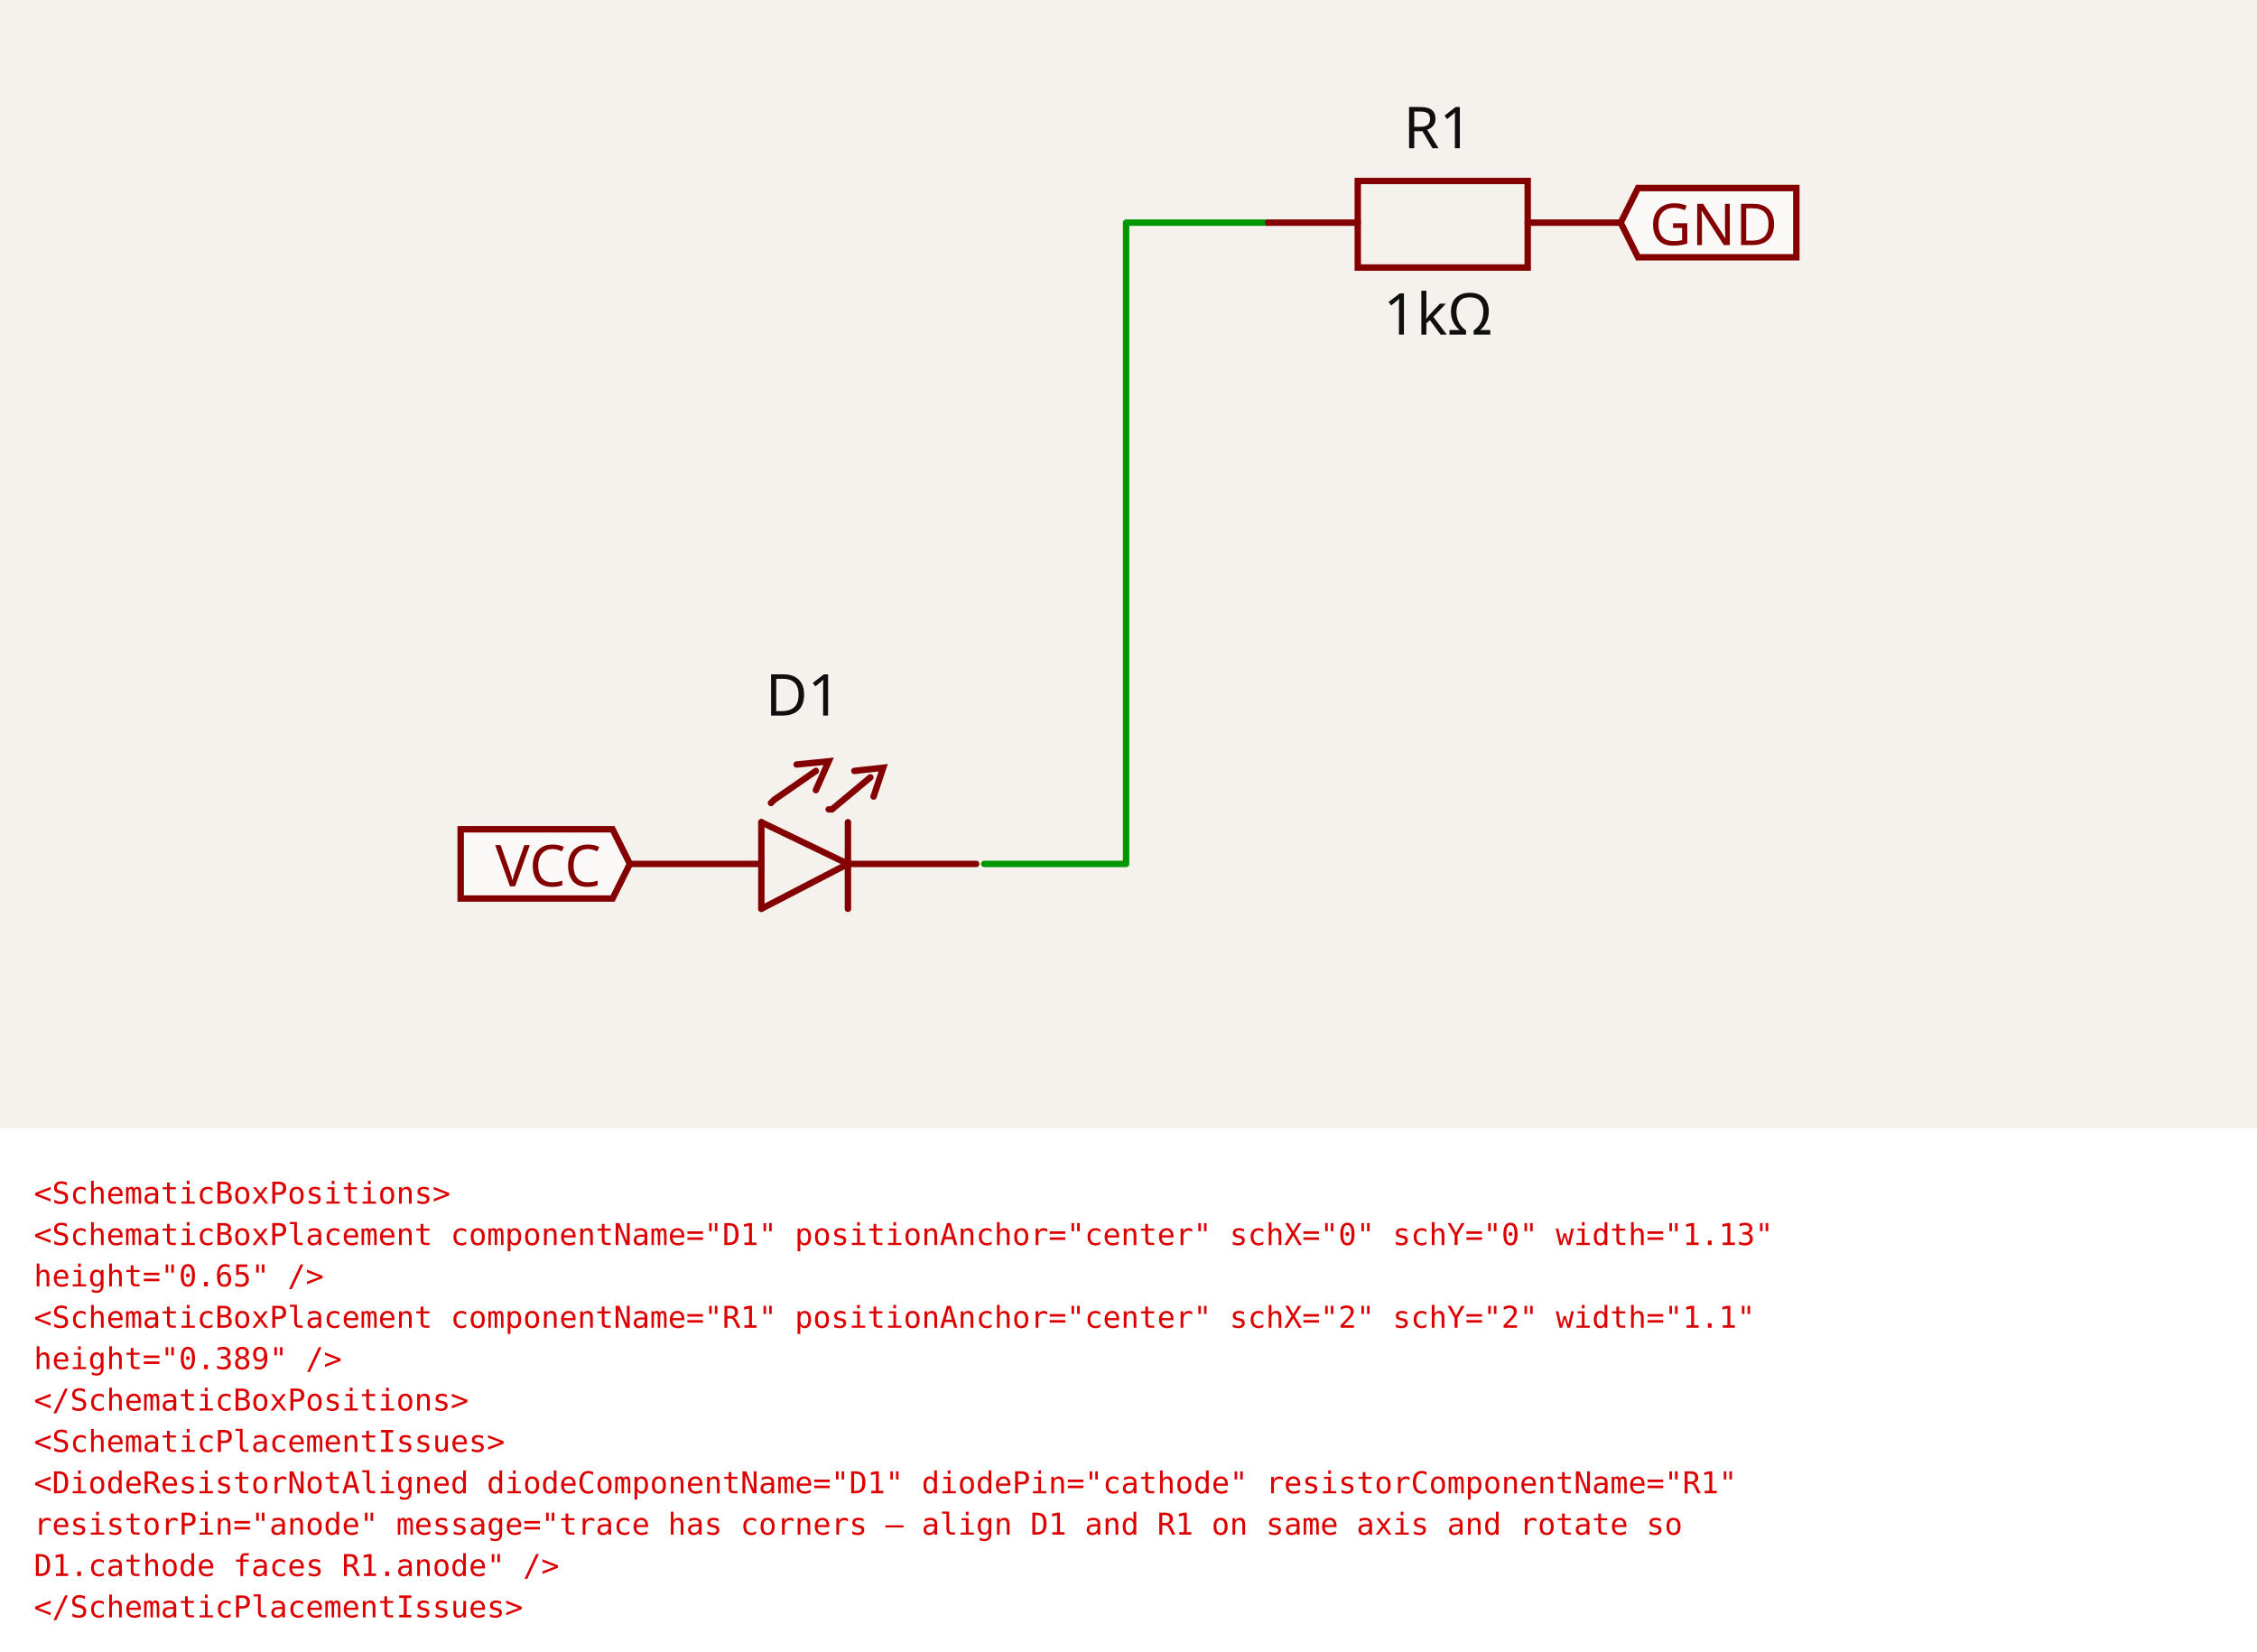
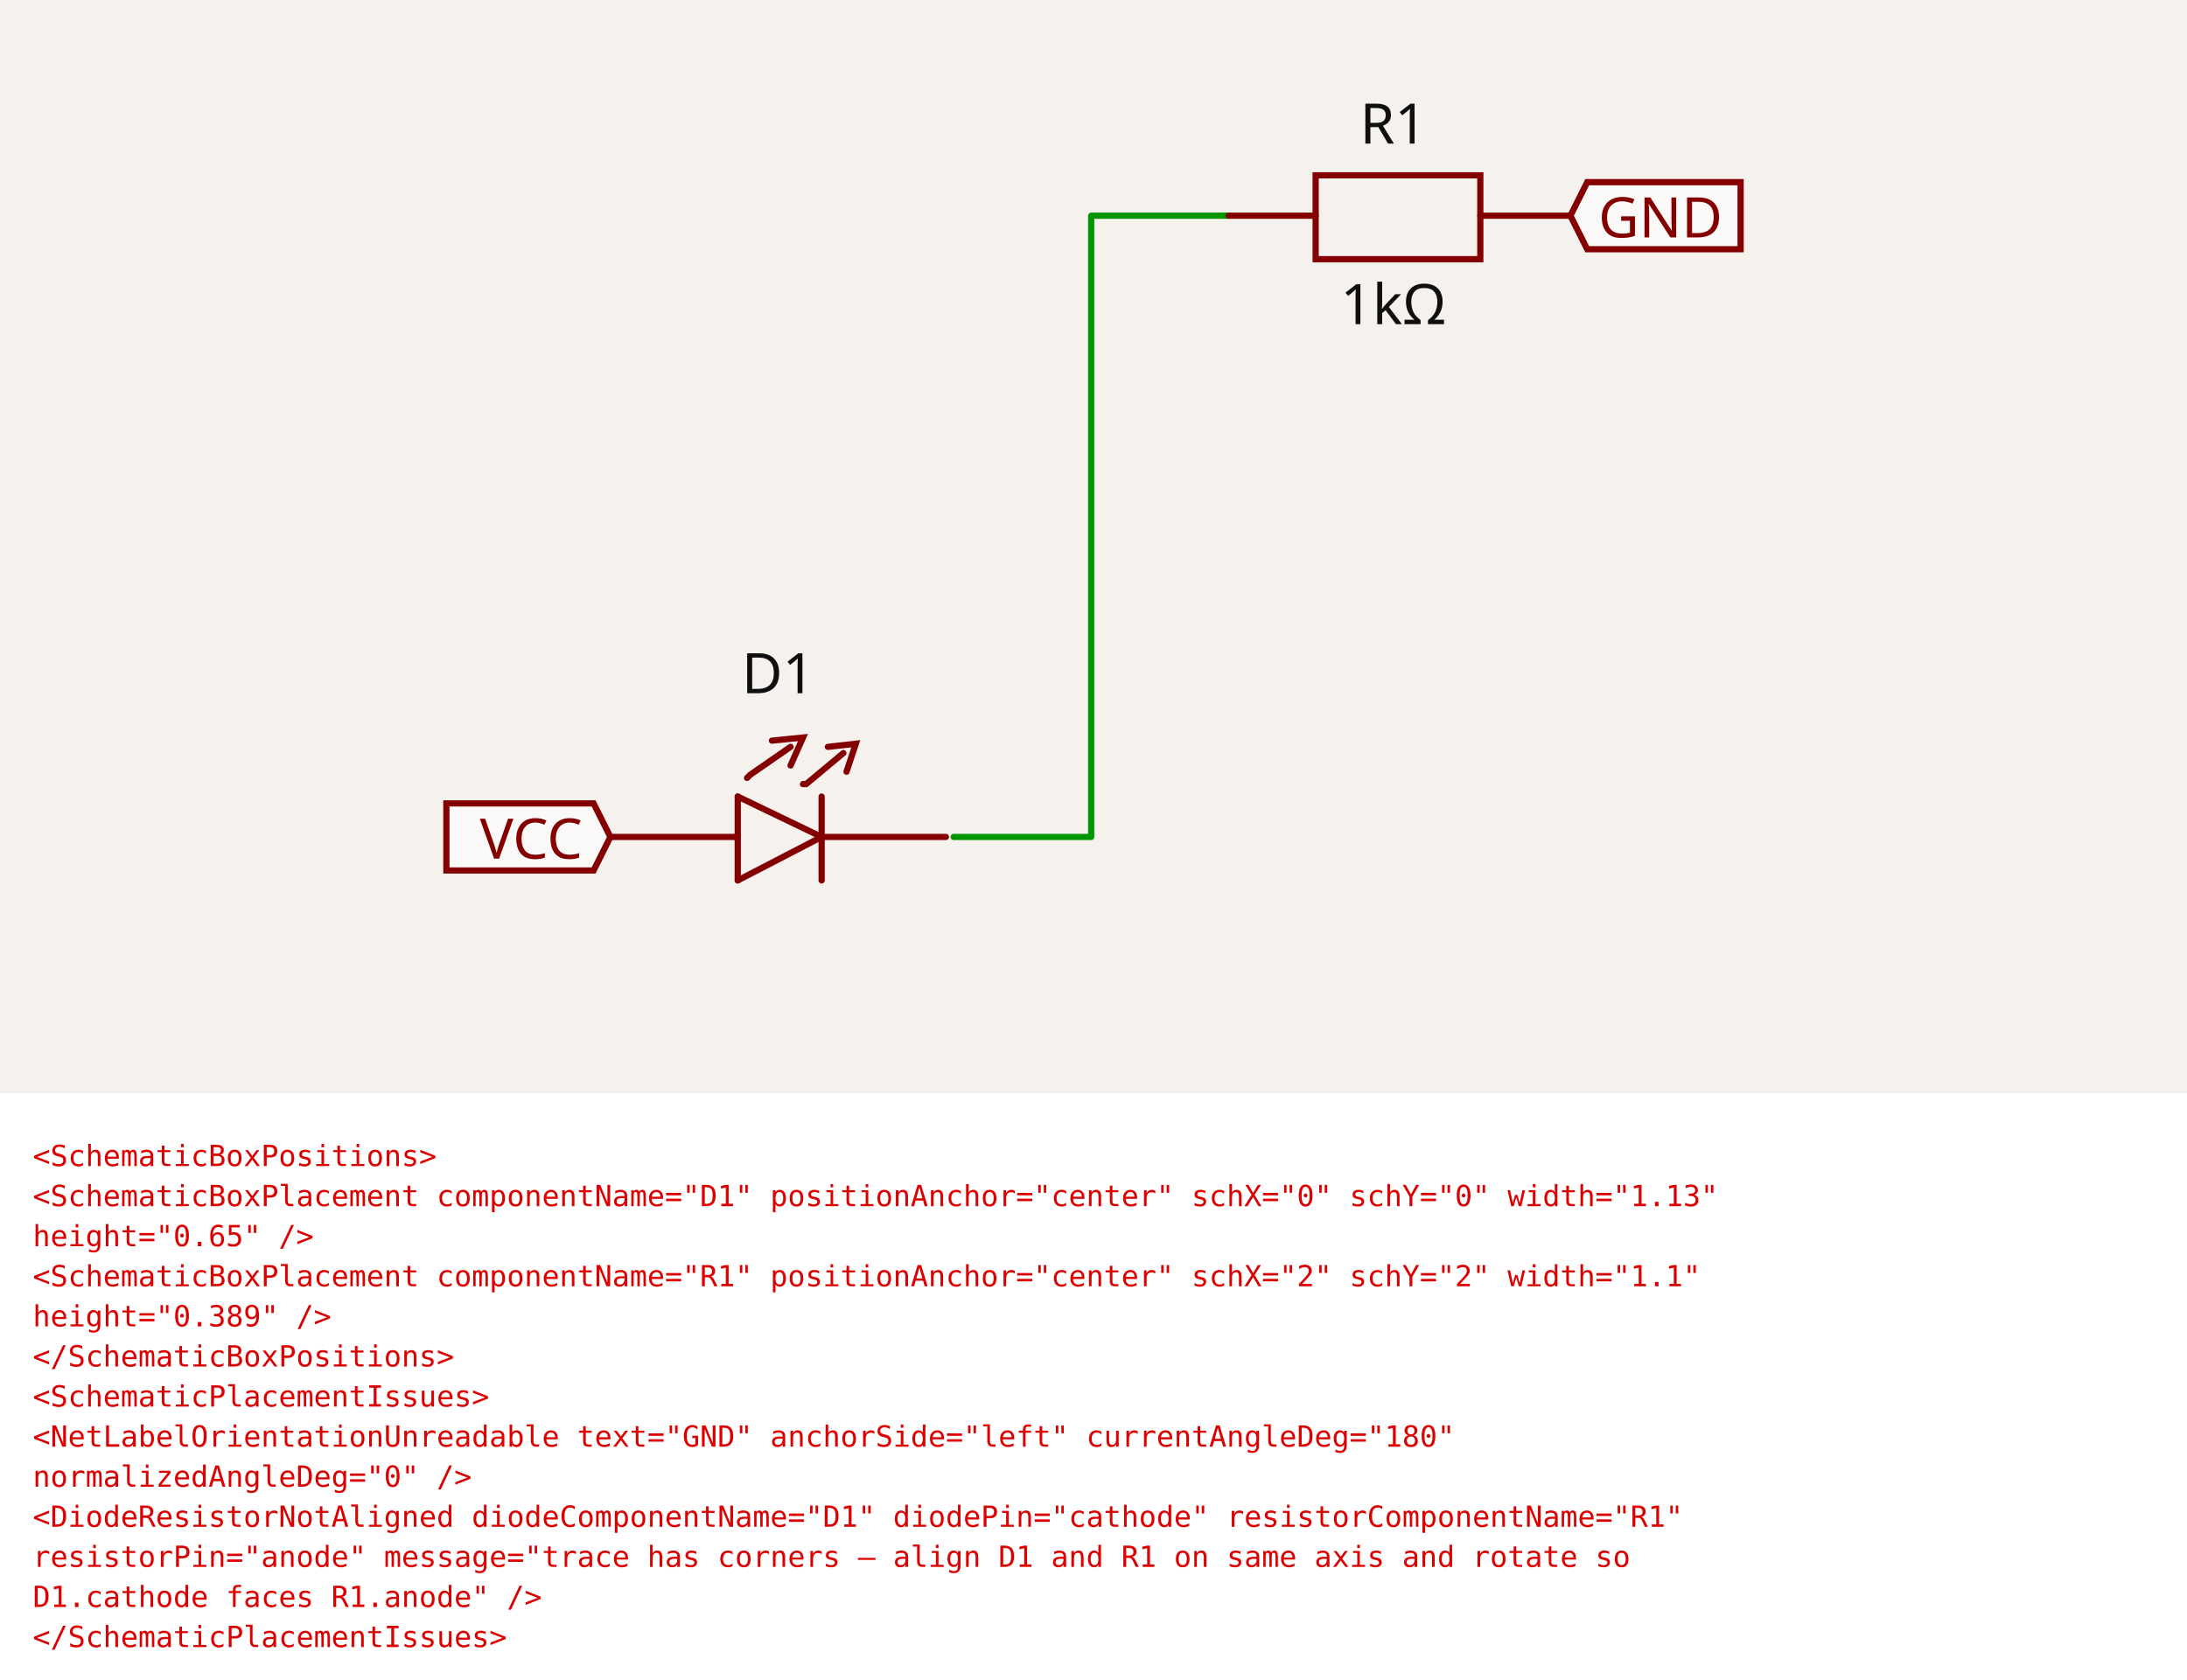
- <svg xmlns="http://www.w3.org/2000/svg" width="1200" height="878" viewBox="0 0 1200 878" role="img" aria-label="schematic analysis fixture">
+ <svg xmlns="http://www.w3.org/2000/svg" width="1200" height="922" viewBox="0 0 1200 922" role="img" aria-label="schematic analysis fixture">
  <g transform="translate(0, 0)">
    <style>
              .boundary { fill: rgb(245, 241, 237); }
              .schematic-boundary { fill: none; stroke: #fff; }
              .component { fill: none; stroke: rgb(132, 0, 0); }
              .chip { fill: rgb(255, 255, 194); stroke: rgb(132, 0, 0); }
              .component-pin { fill: none; stroke: rgb(132, 0, 0); }
              /* Basic per-trace hover fallback */
              .trace:hover {
                filter: invert(1);
              }
              .trace:hover .trace-crossing-outline {
                opacity: 0;
              }
              .trace:hover .trace-junction {
                filter: invert(1);
              }
              /* Net-hover highlighting: when a trace or its overlays are hovered,
                 invert color for all traces (base + overlays) sharing the same
                 subcircuit connectivity key. Also hide crossing outline during hover. */
              svg:has(:is(g.trace[data-subcircuit-connectivity-map-key="undefined"], g.trace-overlays[data-subcircuit-connectivity-map-key="undefined"]):hover) :is(g.trace[data-subcircuit-connectivity-map-key="undefined"], g.trace-overlays[data-subcircuit-connectivity-map-key="undefined"]) { filter: invert(1); }
svg:has(:is(g.trace[data-subcircuit-connectivity-map-key="undefined"], g.trace-overlays[data-subcircuit-connectivity-map-key="undefined"]):hover) g.trace-overlays[data-subcircuit-connectivity-map-key="undefined"] .trace-crossing-outline { opacity: 0; }
              .text { font-family: sans-serif; fill: rgb(0, 150, 0); }
              .pin-number { fill: rgb(169, 0, 0); }
              .port-label { fill: rgb(0, 100, 100); }
              .component-name { fill: rgb(0, 100, 100); }
            </style>
    <rect class="boundary" x="0" y="0" width="1200" height="600" />
    <g class="trace" data-layer="base" data-circuit-json-type="schematic_trace" data-schematic-trace-id="schematic_trace_0">
      <path d="M 523.284 459.353 L 598.721 459.353 L 598.721 118.391 L 674.159 118.391" class="trace-invisible-hover-outline" stroke="rgb(0, 150, 0)" fill="none" stroke-width="27.277px" stroke-linecap="round" opacity="0" stroke-linejoin="round" />
      <path d="M 523.284 459.353 L 598.721 459.353 L 598.721 118.391 L 674.159 118.391" stroke="rgb(0, 150, 0)" fill="none" stroke-width="3.41px" stroke-linecap="round" stroke-linejoin="round" />
    </g>
    <g class="trace-overlays" data-layer="overlay" data-circuit-json-type="schematic_trace" data-schematic-trace-id="schematic_trace_0" />
    <g data-circuit-json-type="schematic_component" data-schematic-component-id="schematic_component_0">
      <rect class="component-overlay" x="334.902" y="404.799" width="184.119" height="78.421" fill="transparent" />
      <path d="M 450.829 459.353 L 404.799 483.221" stroke="rgb(132, 0, 0)" fill="none" stroke-width="3.41px" stroke-linecap="round" />
      <path d="M 449.124 459.353 L 519.022 459.353" stroke="rgb(132, 0, 0)" fill="none" stroke-width="3.41px" stroke-linecap="round" />
      <path d="M 404.799 437.191 L 450.829 459.353" stroke="rgb(132, 0, 0)" fill="none" stroke-width="3.41px" stroke-linecap="round" />
      <path d="M 404.799 483.221 L 404.799 437.191" stroke="rgb(132, 0, 0)" fill="none" stroke-width="3.41px" stroke-linecap="round" />
      <path d="M 450.829 437.191 L 450.829 483.221" stroke="rgb(132, 0, 0)" fill="none" stroke-width="3.41px" stroke-linecap="round" />
      <path d="M 404.799 459.353 L 334.902 459.353" stroke="rgb(132, 0, 0)" fill="none" stroke-width="3.41px" stroke-linecap="round" />
      <path d="M 454.239 409.914 L 469.582 408.209 L 464.468 423.552" stroke="rgb(132, 0, 0)" fill="none" stroke-width="3.41px" stroke-linecap="round" />
      <path d="M 440.6 430.371 L 442.305 430.371 L 462.763 413.323 L 462.763 413.323" stroke="rgb(132, 0, 0)" fill="none" stroke-width="3.41px" stroke-linecap="round" />
      <path d="M 423.552 406.504 L 440.6 404.799 L 433.781 420.143" stroke="rgb(132, 0, 0)" fill="none" stroke-width="3.41px" stroke-linecap="round" />
      <path d="M 409.914 426.962 L 411.619 425.257 L 433.781 409.914 L 433.781 409.914" stroke="rgb(132, 0, 0)" fill="none" stroke-width="3.41px" stroke-linecap="round" />
      <text x="426.962" y="495.154" fill="rgb(15, 15, 15)" font-family="sans-serif" text-anchor="middle" dominant-baseline="hanging" font-size="30.687px" />
      <text x="426.962" y="389.456" stroke="rgb(245, 241, 237)" stroke-width="3.41px" paint-order="stroke" fill="rgb(15, 15, 15)" font-family="sans-serif" text-anchor="middle" dominant-baseline="ideographic" font-size="30.687px">D1</text>
    </g>
    <g data-circuit-json-type="schematic_component" data-schematic-component-id="schematic_component_1">
      <rect class="component-overlay" x="674.159" y="96.229" width="187.529" height="46.03" fill="transparent" />
      <path d="M 674.159 118.391 L 721.894 118.391" stroke="rgb(132, 0, 0)" fill="none" stroke-width="3.41px" stroke-linecap="round" />
      <path d="M 812.249 118.391 L 861.688 118.391" stroke="rgb(132, 0, 0)" fill="none" stroke-width="3.41px" stroke-linecap="round" />
      <path d="M 767.924 96.229 L 812.249 96.229 L 812.249 142.259 L 721.894 142.259 L 721.894 96.229 L 767.924 96.229" stroke="rgb(132, 0, 0)" fill="none" stroke-width="3.41px" stroke-linecap="round" />
      <text x="764.514" y="87.798" stroke="rgb(245, 241, 237)" stroke-width="3.41px" paint-order="stroke" fill="rgb(15, 15, 15)" font-family="sans-serif" text-anchor="middle" dominant-baseline="ideographic" font-size="30.687px">R1</text>
      <text x="764.514" y="154.1" fill="rgb(15, 15, 15)" font-family="sans-serif" text-anchor="middle" dominant-baseline="hanging" font-size="30.687px">1kΩ</text>
    </g>
    <g class="schematic-port-hover" data-schematic-port-id="source_port_0">
      <circle cx="334.902" cy="459.353" r="6.819" fill="red" opacity="0" />
    </g>
    <g class="schematic-port-hover" data-schematic-port-id="source_port_1">
      <circle cx="519.022" cy="459.353" r="6.819" fill="red" opacity="0" />
    </g>
    <g class="schematic-port-hover" data-schematic-port-id="source_port_2">
      <circle cx="674.159" cy="118.391" r="6.819" fill="red" opacity="0" />
    </g>
    <g class="schematic-port-hover" data-schematic-port-id="source_port_3">
      <circle cx="861.688" cy="118.391" r="6.819" fill="red" opacity="0" />
    </g>
    <path class="net-label" d="     M 334.902,459.353     L 325.696,477.765     L 244.934,477.765     L 244.934,440.941     L 325.696,440.941     Z   " fill="rgba(255, 255, 255, 0.6)" stroke="rgb(132, 0, 0)" stroke-width="3.41px" />
    <text class="net-label-text" x="319.559" y="459.353" fill="rgb(132, 0, 0)" text-anchor="end" dominant-baseline="central" font-family="sans-serif" font-variant-numeric="tabular-nums" font-size="30.687px" transform="">VCC</text>
    <path class="net-label" d="     M 861.688,118.391     L 870.894,99.979     L 955.066,99.979     L 955.066,136.803     L 870.894,136.803     Z   " fill="rgba(255, 255, 255, 0.6)" stroke="rgb(132, 0, 0)" stroke-width="3.41px" />
    <text class="net-label-text" x="877.032" y="118.391" fill="rgb(132, 0, 0)" text-anchor="start" dominant-baseline="central" font-family="sans-serif" font-variant-numeric="tabular-nums" font-size="30.687px" transform="">GND</text>
  </g>
  <g transform="translate(0, 600) scale(1, 1) translate(0, 0)">
    <rect width="100%" height="100%" fill="#fff" />
    <text x="18" y="40" fill="#d00" font-family="Menlo, Consolas, monospace" font-size="16">
      <tspan x="18" dy="0">&lt;SchematicBoxPositions&gt;</tspan>
      <tspan x="18" dy="22">&lt;SchematicBoxPlacement componentName="D1" positionAnchor="center" schX="0" schY="0" width="1.13"</tspan>
      <tspan x="18" dy="22">  height="0.65" /&gt;</tspan>
      <tspan x="18" dy="22">&lt;SchematicBoxPlacement componentName="R1" positionAnchor="center" schX="2" schY="2" width="1.1"</tspan>
      <tspan x="18" dy="22">  height="0.389" /&gt;</tspan>
      <tspan x="18" dy="22">&lt;/SchematicBoxPositions&gt;</tspan>
      <tspan x="18" dy="22">&lt;SchematicPlacementIssues&gt;</tspan>
+       <tspan x="18" dy="22">&lt;NetLabelOrientationUnreadable text="GND" anchorSide="left" currentAngleDeg="180"</tspan>
+       <tspan x="18" dy="22">  normalizedAngleDeg="0" /&gt;</tspan>
      <tspan x="18" dy="22">&lt;DiodeResistorNotAligned diodeComponentName="D1" diodePin="cathode" resistorComponentName="R1"</tspan>
      <tspan x="18" dy="22">  resistorPin="anode" message="trace has corners — align D1 and R1 on same axis and rotate so</tspan>
      <tspan x="18" dy="22">  D1.cathode faces R1.anode" /&gt;</tspan>
      <tspan x="18" dy="22">&lt;/SchematicPlacementIssues&gt;</tspan>
    </text>
  </g>
</svg>
